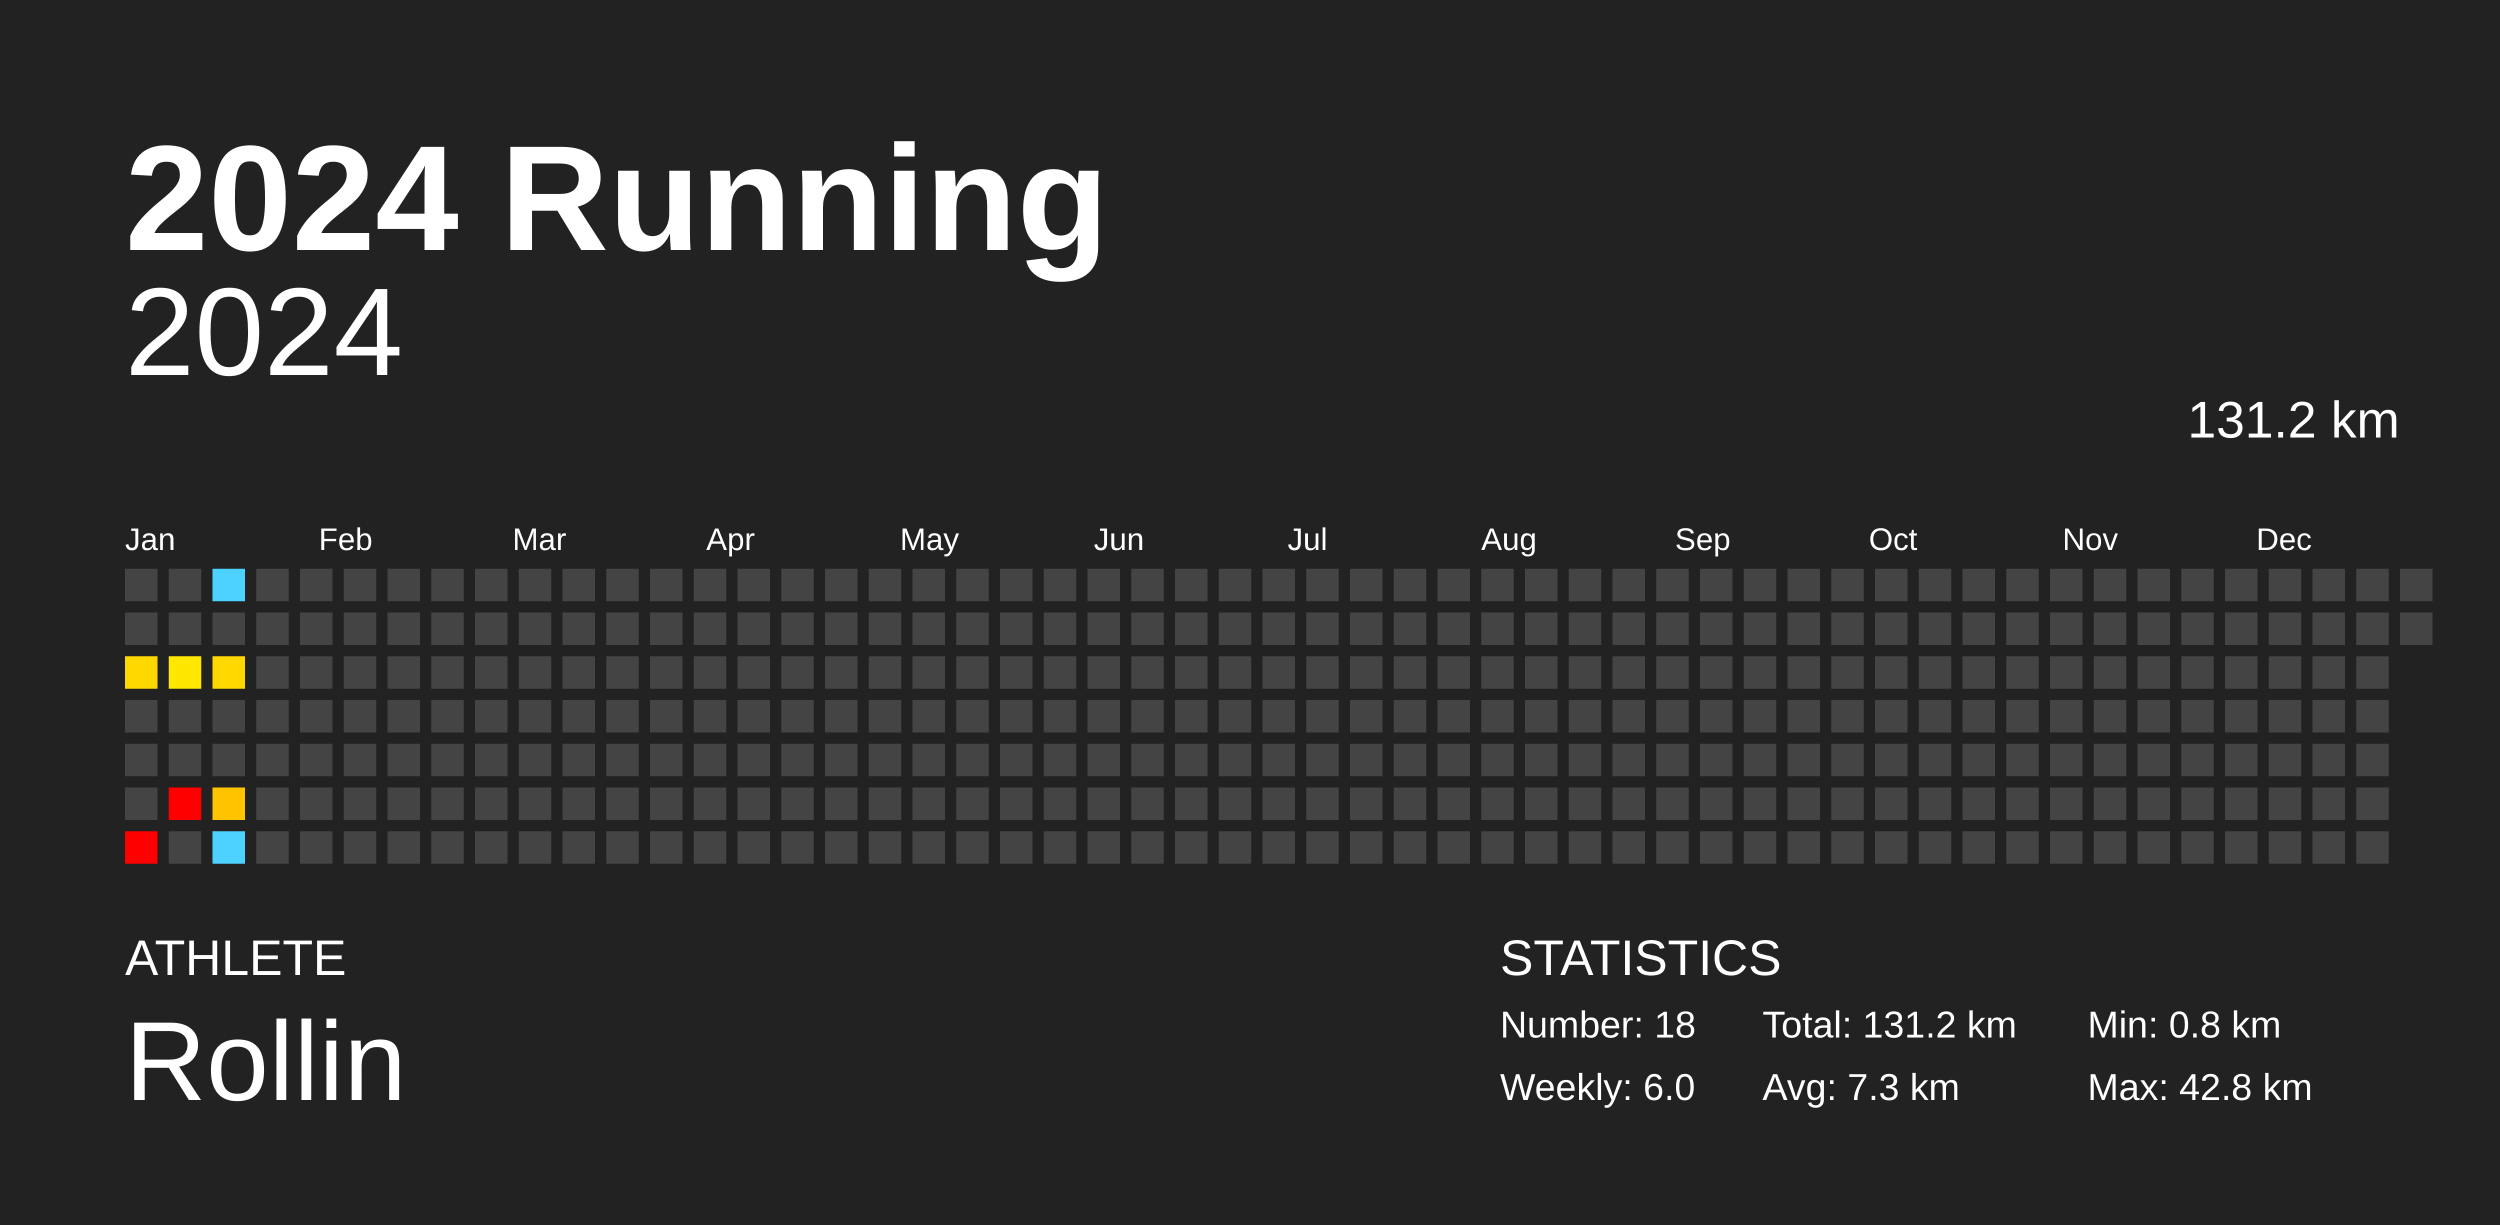
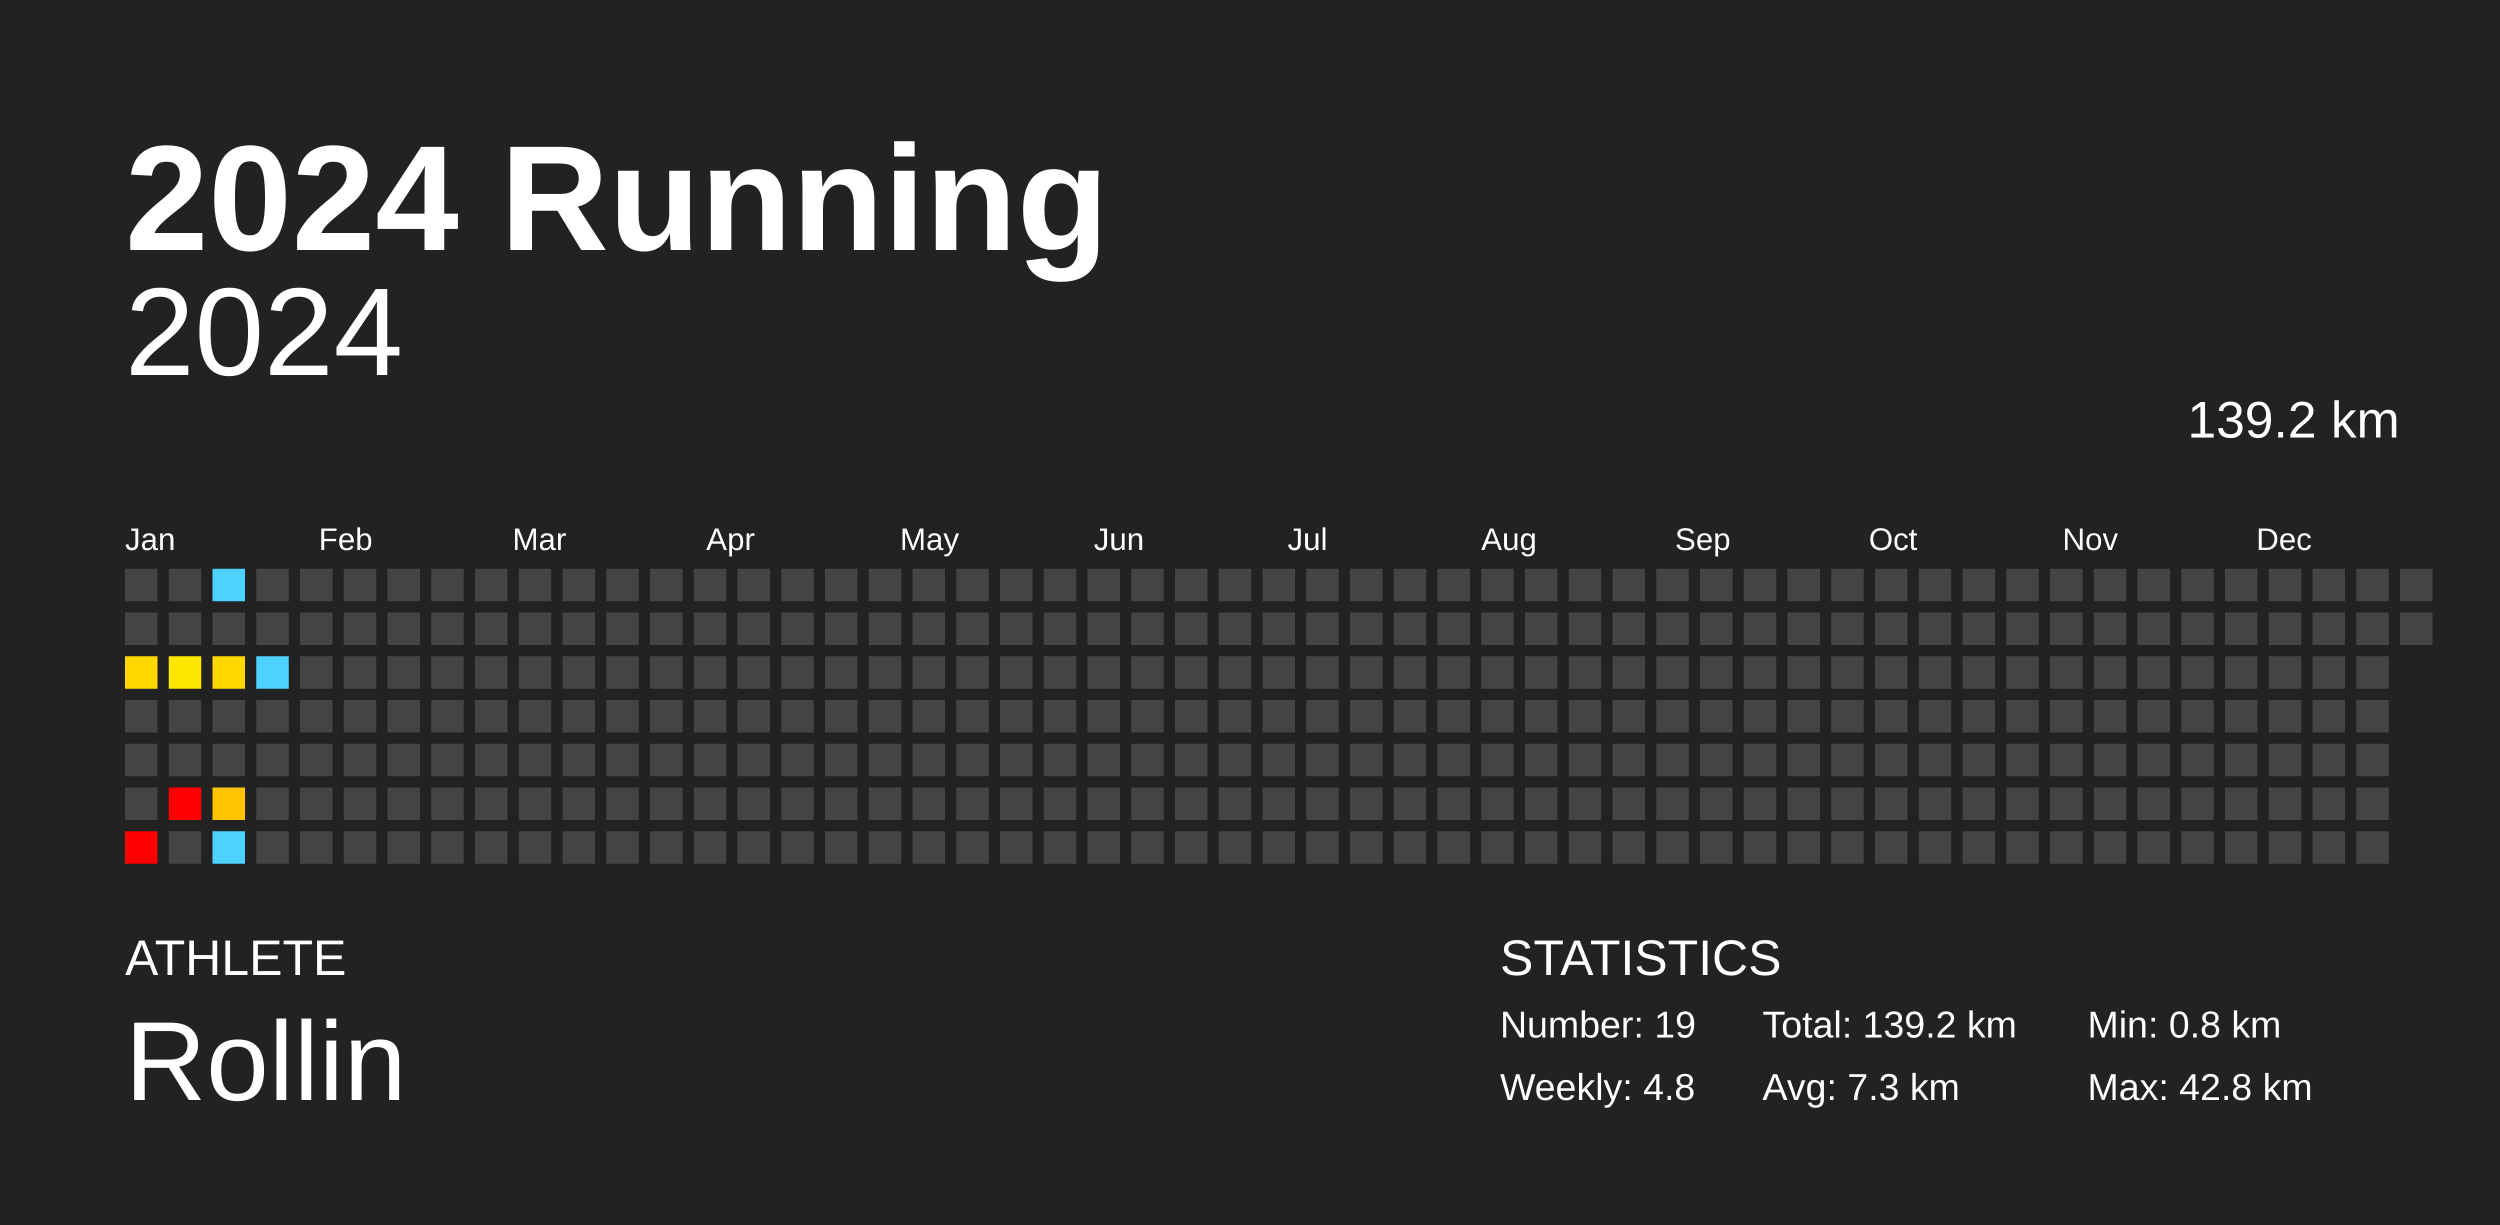
<svg xmlns="http://www.w3.org/2000/svg" baseProfile="full" height="98mm" version="1.1" viewBox="0,0,200,98" width="200mm">
  <defs />
  <rect fill="#222222" height="98" width="200" x="0" y="0" />
  <text fill="#FFFFFF" style="font-size:12px; font-family:Arial; font-weight:bold;" x="10" y="20">2024 Running</text>
  <text fill="#FFFFFF" style="font-size:4px; font-family:Arial" x="10" y="78">ATHLETE</text>
  <text fill="#FFFFFF" style="font-size:9px; font-family:Arial" x="10" y="88">Rollin</text>
  <text fill="#FFFFFF" style="font-size:4px; font-family:Arial" x="120" y="78">STATISTICS</text>
-   <text fill="#FFFFFF" style="font-size:3px; font-family:Arial" x="120" y="83">Number: 18</text>
-   <text fill="#FFFFFF" style="font-size:3px; font-family:Arial" x="120" y="88">Weekly: 6.0</text>
-   <text fill="#FFFFFF" style="font-size:3px; font-family:Arial" x="141" y="83">Total: 131.2 km</text>
+   <text fill="#FFFFFF" style="font-size:3px; font-family:Arial" x="120" y="83">Number: 19</text>
+   <text fill="#FFFFFF" style="font-size:3px; font-family:Arial" x="120" y="88">Weekly: 4.8</text>
+   <text fill="#FFFFFF" style="font-size:3px; font-family:Arial" x="141" y="83">Total: 139.2 km</text>
  <text fill="#FFFFFF" style="font-size:3px; font-family:Arial" x="141" y="88">Avg: 7.3 km</text>
  <text fill="#FFFFFF" style="font-size:3px; font-family:Arial" x="167" y="83">Min: 0.8 km</text>
  <text fill="#FFFFFF" style="font-size:3px; font-family:Arial" x="167" y="88">Max: 42.8 km</text>
  <text alignment-baseline="hanging" fill="#FFFFFF" style="font-size:10.0px; font-family:Arial;" x="10" y="30">2024</text>
-   <text alignment-baseline="hanging" fill="#FFFFFF" style="font-size:4.125px; font-family:Arial;" x="175" y="35">131.2 km</text>
+   <text alignment-baseline="hanging" fill="#FFFFFF" style="font-size:4.125px; font-family:Arial;" x="175" y="35">139.2 km</text>
  <text fill="#FFFFFF" style="font-size:2.5px; font-family:Arial" x="10.0" y="44">Jan</text>
  <text fill="#FFFFFF" style="font-size:2.5px; font-family:Arial" x="25.5" y="44">Feb</text>
  <text fill="#FFFFFF" style="font-size:2.5px; font-family:Arial" x="41.0" y="44">Mar</text>
  <text fill="#FFFFFF" style="font-size:2.5px; font-family:Arial" x="56.5" y="44">Apr</text>
  <text fill="#FFFFFF" style="font-size:2.5px; font-family:Arial" x="72.0" y="44">May</text>
  <text fill="#FFFFFF" style="font-size:2.5px; font-family:Arial" x="87.5" y="44">Jun</text>
  <text fill="#FFFFFF" style="font-size:2.5px; font-family:Arial" x="103.0" y="44">Jul</text>
  <text fill="#FFFFFF" style="font-size:2.5px; font-family:Arial" x="118.5" y="44">Aug</text>
  <text fill="#FFFFFF" style="font-size:2.5px; font-family:Arial" x="134.0" y="44">Sep</text>
  <text fill="#FFFFFF" style="font-size:2.5px; font-family:Arial" x="149.5" y="44">Oct</text>
  <text fill="#FFFFFF" style="font-size:2.5px; font-family:Arial" x="165.0" y="44">Nov</text>
  <text fill="#FFFFFF" style="font-size:2.5px; font-family:Arial" x="180.5" y="44">Dec</text>
  <rect fill="#444444" height="2.6" width="2.6" x="10.0" y="45.5" />
  <rect fill="#444444" height="2.6" width="2.6" x="10.0" y="49.0" />
  <rect fill="#ffd800" height="2.6" width="2.6" x="10.0" y="52.5" />
  <rect fill="#444444" height="2.6" width="2.6" x="10.0" y="56.0" />
  <rect fill="#444444" height="2.6" width="2.6" x="10.0" y="59.5" />
  <rect fill="#444444" height="2.6" width="2.6" x="10.0" y="63.0" />
  <rect fill="red" height="2.6" width="2.6" x="10.0" y="66.5" />
  <rect fill="#444444" height="2.6" width="2.6" x="13.5" y="45.5" />
  <rect fill="#444444" height="2.6" width="2.6" x="13.5" y="49.0" />
  <rect fill="#ffe700" height="2.6" width="2.6" x="13.5" y="52.5" />
  <rect fill="#444444" height="2.6" width="2.6" x="13.5" y="56.0" />
  <rect fill="#444444" height="2.6" width="2.6" x="13.5" y="59.5" />
  <rect fill="red" height="2.6" width="2.6" x="13.5" y="63.0" />
  <rect fill="#444444" height="2.6" width="2.6" x="13.5" y="66.5" />
  <rect fill="#4dd2ff" height="2.6" width="2.6" x="17.0" y="45.5" />
  <rect fill="#444444" height="2.6" width="2.6" x="17.0" y="49.0" />
  <rect fill="#ffd800" height="2.6" width="2.6" x="17.0" y="52.5" />
  <rect fill="#444444" height="2.6" width="2.6" x="17.0" y="56.0" />
  <rect fill="#444444" height="2.6" width="2.6" x="17.0" y="59.5" />
  <rect fill="#ffc300" height="2.6" width="2.6" x="17.0" y="63.0" />
  <rect fill="#4dd2ff" height="2.6" width="2.6" x="17.0" y="66.5" />
  <rect fill="#444444" height="2.6" width="2.6" x="20.5" y="45.5" />
  <rect fill="#444444" height="2.6" width="2.6" x="20.5" y="49.0" />
-   <rect fill="#444444" height="2.6" width="2.6" x="20.5" y="52.5" />
+   <rect fill="#4dd2ff" height="2.6" width="2.6" x="20.5" y="52.5" />
  <rect fill="#444444" height="2.6" width="2.6" x="20.5" y="56.0" />
  <rect fill="#444444" height="2.6" width="2.6" x="20.5" y="59.5" />
  <rect fill="#444444" height="2.6" width="2.6" x="20.5" y="63.0" />
  <rect fill="#444444" height="2.6" width="2.6" x="20.5" y="66.5" />
  <rect fill="#444444" height="2.6" width="2.6" x="24.0" y="45.5" />
  <rect fill="#444444" height="2.6" width="2.6" x="24.0" y="49.0" />
  <rect fill="#444444" height="2.6" width="2.6" x="24.0" y="52.5" />
  <rect fill="#444444" height="2.6" width="2.6" x="24.0" y="56.0" />
  <rect fill="#444444" height="2.6" width="2.6" x="24.0" y="59.5" />
  <rect fill="#444444" height="2.6" width="2.6" x="24.0" y="63.0" />
  <rect fill="#444444" height="2.6" width="2.6" x="24.0" y="66.5" />
  <rect fill="#444444" height="2.6" width="2.6" x="27.5" y="45.5" />
  <rect fill="#444444" height="2.6" width="2.6" x="27.5" y="49.0" />
  <rect fill="#444444" height="2.6" width="2.6" x="27.5" y="52.5" />
  <rect fill="#444444" height="2.6" width="2.6" x="27.5" y="56.0" />
  <rect fill="#444444" height="2.6" width="2.6" x="27.5" y="59.5" />
  <rect fill="#444444" height="2.6" width="2.6" x="27.5" y="63.0" />
  <rect fill="#444444" height="2.6" width="2.6" x="27.5" y="66.5" />
  <rect fill="#444444" height="2.6" width="2.6" x="31.0" y="45.5" />
  <rect fill="#444444" height="2.6" width="2.6" x="31.0" y="49.0" />
  <rect fill="#444444" height="2.6" width="2.6" x="31.0" y="52.5" />
  <rect fill="#444444" height="2.6" width="2.6" x="31.0" y="56.0" />
  <rect fill="#444444" height="2.6" width="2.6" x="31.0" y="59.5" />
  <rect fill="#444444" height="2.6" width="2.6" x="31.0" y="63.0" />
  <rect fill="#444444" height="2.6" width="2.6" x="31.0" y="66.5" />
  <rect fill="#444444" height="2.6" width="2.6" x="34.5" y="45.5" />
  <rect fill="#444444" height="2.6" width="2.6" x="34.5" y="49.0" />
  <rect fill="#444444" height="2.6" width="2.6" x="34.5" y="52.5" />
  <rect fill="#444444" height="2.6" width="2.6" x="34.5" y="56.0" />
  <rect fill="#444444" height="2.6" width="2.6" x="34.5" y="59.5" />
  <rect fill="#444444" height="2.6" width="2.6" x="34.5" y="63.0" />
  <rect fill="#444444" height="2.6" width="2.6" x="34.5" y="66.5" />
  <rect fill="#444444" height="2.6" width="2.6" x="38.0" y="45.5" />
  <rect fill="#444444" height="2.6" width="2.6" x="38.0" y="49.0" />
  <rect fill="#444444" height="2.6" width="2.6" x="38.0" y="52.5" />
  <rect fill="#444444" height="2.6" width="2.6" x="38.0" y="56.0" />
  <rect fill="#444444" height="2.6" width="2.6" x="38.0" y="59.5" />
  <rect fill="#444444" height="2.6" width="2.6" x="38.0" y="63.0" />
  <rect fill="#444444" height="2.6" width="2.6" x="38.0" y="66.5" />
  <rect fill="#444444" height="2.6" width="2.6" x="41.5" y="45.5" />
  <rect fill="#444444" height="2.6" width="2.6" x="41.5" y="49.0" />
  <rect fill="#444444" height="2.6" width="2.6" x="41.5" y="52.5" />
  <rect fill="#444444" height="2.6" width="2.6" x="41.5" y="56.0" />
  <rect fill="#444444" height="2.6" width="2.6" x="41.5" y="59.5" />
  <rect fill="#444444" height="2.6" width="2.6" x="41.5" y="63.0" />
  <rect fill="#444444" height="2.6" width="2.6" x="41.5" y="66.5" />
  <rect fill="#444444" height="2.6" width="2.6" x="45.0" y="45.5" />
  <rect fill="#444444" height="2.6" width="2.6" x="45.0" y="49.0" />
  <rect fill="#444444" height="2.6" width="2.6" x="45.0" y="52.5" />
  <rect fill="#444444" height="2.6" width="2.6" x="45.0" y="56.0" />
  <rect fill="#444444" height="2.6" width="2.6" x="45.0" y="59.5" />
  <rect fill="#444444" height="2.6" width="2.6" x="45.0" y="63.0" />
  <rect fill="#444444" height="2.6" width="2.6" x="45.0" y="66.5" />
  <rect fill="#444444" height="2.6" width="2.6" x="48.5" y="45.5" />
  <rect fill="#444444" height="2.6" width="2.6" x="48.5" y="49.0" />
  <rect fill="#444444" height="2.6" width="2.6" x="48.5" y="52.5" />
  <rect fill="#444444" height="2.6" width="2.6" x="48.5" y="56.0" />
  <rect fill="#444444" height="2.6" width="2.6" x="48.5" y="59.5" />
  <rect fill="#444444" height="2.6" width="2.6" x="48.5" y="63.0" />
  <rect fill="#444444" height="2.6" width="2.6" x="48.5" y="66.5" />
  <rect fill="#444444" height="2.6" width="2.6" x="52.0" y="45.5" />
  <rect fill="#444444" height="2.6" width="2.6" x="52.0" y="49.0" />
  <rect fill="#444444" height="2.6" width="2.6" x="52.0" y="52.5" />
  <rect fill="#444444" height="2.6" width="2.6" x="52.0" y="56.0" />
  <rect fill="#444444" height="2.6" width="2.6" x="52.0" y="59.5" />
  <rect fill="#444444" height="2.6" width="2.6" x="52.0" y="63.0" />
  <rect fill="#444444" height="2.6" width="2.6" x="52.0" y="66.5" />
  <rect fill="#444444" height="2.6" width="2.6" x="55.5" y="45.5" />
  <rect fill="#444444" height="2.6" width="2.6" x="55.5" y="49.0" />
  <rect fill="#444444" height="2.6" width="2.6" x="55.5" y="52.5" />
  <rect fill="#444444" height="2.6" width="2.6" x="55.5" y="56.0" />
  <rect fill="#444444" height="2.6" width="2.6" x="55.5" y="59.5" />
  <rect fill="#444444" height="2.6" width="2.6" x="55.5" y="63.0" />
  <rect fill="#444444" height="2.6" width="2.6" x="55.5" y="66.5" />
  <rect fill="#444444" height="2.6" width="2.6" x="59.0" y="45.5" />
  <rect fill="#444444" height="2.6" width="2.6" x="59.0" y="49.0" />
  <rect fill="#444444" height="2.6" width="2.6" x="59.0" y="52.5" />
  <rect fill="#444444" height="2.6" width="2.6" x="59.0" y="56.0" />
  <rect fill="#444444" height="2.6" width="2.6" x="59.0" y="59.5" />
  <rect fill="#444444" height="2.6" width="2.6" x="59.0" y="63.0" />
  <rect fill="#444444" height="2.6" width="2.6" x="59.0" y="66.5" />
  <rect fill="#444444" height="2.6" width="2.6" x="62.5" y="45.5" />
  <rect fill="#444444" height="2.6" width="2.6" x="62.5" y="49.0" />
  <rect fill="#444444" height="2.6" width="2.6" x="62.5" y="52.5" />
  <rect fill="#444444" height="2.6" width="2.6" x="62.5" y="56.0" />
  <rect fill="#444444" height="2.6" width="2.6" x="62.5" y="59.5" />
  <rect fill="#444444" height="2.6" width="2.6" x="62.5" y="63.0" />
  <rect fill="#444444" height="2.6" width="2.6" x="62.5" y="66.5" />
  <rect fill="#444444" height="2.6" width="2.6" x="66.0" y="45.5" />
  <rect fill="#444444" height="2.6" width="2.6" x="66.0" y="49.0" />
  <rect fill="#444444" height="2.6" width="2.6" x="66.0" y="52.5" />
  <rect fill="#444444" height="2.6" width="2.6" x="66.0" y="56.0" />
  <rect fill="#444444" height="2.6" width="2.6" x="66.0" y="59.5" />
  <rect fill="#444444" height="2.6" width="2.6" x="66.0" y="63.0" />
  <rect fill="#444444" height="2.6" width="2.6" x="66.0" y="66.5" />
  <rect fill="#444444" height="2.6" width="2.6" x="69.5" y="45.5" />
  <rect fill="#444444" height="2.6" width="2.6" x="69.5" y="49.0" />
  <rect fill="#444444" height="2.6" width="2.6" x="69.5" y="52.5" />
  <rect fill="#444444" height="2.6" width="2.6" x="69.5" y="56.0" />
  <rect fill="#444444" height="2.6" width="2.6" x="69.5" y="59.5" />
  <rect fill="#444444" height="2.6" width="2.6" x="69.5" y="63.0" />
  <rect fill="#444444" height="2.6" width="2.6" x="69.5" y="66.5" />
  <rect fill="#444444" height="2.6" width="2.6" x="73.0" y="45.5" />
  <rect fill="#444444" height="2.6" width="2.6" x="73.0" y="49.0" />
  <rect fill="#444444" height="2.6" width="2.6" x="73.0" y="52.5" />
  <rect fill="#444444" height="2.6" width="2.6" x="73.0" y="56.0" />
  <rect fill="#444444" height="2.6" width="2.6" x="73.0" y="59.5" />
  <rect fill="#444444" height="2.6" width="2.6" x="73.0" y="63.0" />
  <rect fill="#444444" height="2.6" width="2.6" x="73.0" y="66.5" />
  <rect fill="#444444" height="2.6" width="2.6" x="76.5" y="45.5" />
  <rect fill="#444444" height="2.6" width="2.6" x="76.5" y="49.0" />
  <rect fill="#444444" height="2.6" width="2.6" x="76.5" y="52.5" />
  <rect fill="#444444" height="2.6" width="2.6" x="76.5" y="56.0" />
  <rect fill="#444444" height="2.6" width="2.6" x="76.5" y="59.5" />
  <rect fill="#444444" height="2.6" width="2.6" x="76.5" y="63.0" />
  <rect fill="#444444" height="2.6" width="2.6" x="76.5" y="66.5" />
  <rect fill="#444444" height="2.6" width="2.6" x="80.0" y="45.5" />
  <rect fill="#444444" height="2.6" width="2.6" x="80.0" y="49.0" />
  <rect fill="#444444" height="2.6" width="2.6" x="80.0" y="52.5" />
  <rect fill="#444444" height="2.6" width="2.6" x="80.0" y="56.0" />
  <rect fill="#444444" height="2.6" width="2.6" x="80.0" y="59.5" />
  <rect fill="#444444" height="2.6" width="2.6" x="80.0" y="63.0" />
  <rect fill="#444444" height="2.6" width="2.6" x="80.0" y="66.5" />
  <rect fill="#444444" height="2.6" width="2.6" x="83.5" y="45.5" />
  <rect fill="#444444" height="2.6" width="2.6" x="83.5" y="49.0" />
  <rect fill="#444444" height="2.6" width="2.6" x="83.5" y="52.5" />
  <rect fill="#444444" height="2.6" width="2.6" x="83.5" y="56.0" />
  <rect fill="#444444" height="2.6" width="2.6" x="83.5" y="59.5" />
  <rect fill="#444444" height="2.6" width="2.6" x="83.5" y="63.0" />
  <rect fill="#444444" height="2.6" width="2.6" x="83.5" y="66.5" />
  <rect fill="#444444" height="2.6" width="2.6" x="87.0" y="45.5" />
  <rect fill="#444444" height="2.6" width="2.6" x="87.0" y="49.0" />
  <rect fill="#444444" height="2.6" width="2.6" x="87.0" y="52.5" />
  <rect fill="#444444" height="2.6" width="2.6" x="87.0" y="56.0" />
  <rect fill="#444444" height="2.6" width="2.6" x="87.0" y="59.5" />
  <rect fill="#444444" height="2.6" width="2.6" x="87.0" y="63.0" />
  <rect fill="#444444" height="2.6" width="2.6" x="87.0" y="66.5" />
  <rect fill="#444444" height="2.6" width="2.6" x="90.5" y="45.5" />
  <rect fill="#444444" height="2.6" width="2.6" x="90.5" y="49.0" />
  <rect fill="#444444" height="2.6" width="2.6" x="90.5" y="52.5" />
  <rect fill="#444444" height="2.6" width="2.6" x="90.5" y="56.0" />
  <rect fill="#444444" height="2.6" width="2.6" x="90.5" y="59.5" />
  <rect fill="#444444" height="2.6" width="2.6" x="90.5" y="63.0" />
  <rect fill="#444444" height="2.6" width="2.6" x="90.5" y="66.5" />
  <rect fill="#444444" height="2.6" width="2.6" x="94.0" y="45.5" />
  <rect fill="#444444" height="2.6" width="2.6" x="94.0" y="49.0" />
  <rect fill="#444444" height="2.6" width="2.6" x="94.0" y="52.5" />
  <rect fill="#444444" height="2.6" width="2.6" x="94.0" y="56.0" />
  <rect fill="#444444" height="2.6" width="2.6" x="94.0" y="59.5" />
  <rect fill="#444444" height="2.6" width="2.6" x="94.0" y="63.0" />
  <rect fill="#444444" height="2.6" width="2.6" x="94.0" y="66.5" />
  <rect fill="#444444" height="2.6" width="2.6" x="97.5" y="45.5" />
  <rect fill="#444444" height="2.6" width="2.6" x="97.5" y="49.0" />
  <rect fill="#444444" height="2.6" width="2.6" x="97.5" y="52.5" />
  <rect fill="#444444" height="2.6" width="2.6" x="97.5" y="56.0" />
  <rect fill="#444444" height="2.6" width="2.6" x="97.5" y="59.5" />
  <rect fill="#444444" height="2.6" width="2.6" x="97.5" y="63.0" />
  <rect fill="#444444" height="2.6" width="2.6" x="97.5" y="66.5" />
  <rect fill="#444444" height="2.6" width="2.6" x="101.0" y="45.5" />
  <rect fill="#444444" height="2.6" width="2.6" x="101.0" y="49.0" />
  <rect fill="#444444" height="2.6" width="2.6" x="101.0" y="52.5" />
  <rect fill="#444444" height="2.6" width="2.6" x="101.0" y="56.0" />
  <rect fill="#444444" height="2.6" width="2.6" x="101.0" y="59.5" />
  <rect fill="#444444" height="2.6" width="2.6" x="101.0" y="63.0" />
  <rect fill="#444444" height="2.6" width="2.6" x="101.0" y="66.5" />
  <rect fill="#444444" height="2.6" width="2.6" x="104.5" y="45.5" />
  <rect fill="#444444" height="2.6" width="2.6" x="104.5" y="49.0" />
  <rect fill="#444444" height="2.6" width="2.6" x="104.5" y="52.5" />
  <rect fill="#444444" height="2.6" width="2.6" x="104.5" y="56.0" />
  <rect fill="#444444" height="2.6" width="2.6" x="104.5" y="59.5" />
  <rect fill="#444444" height="2.6" width="2.6" x="104.5" y="63.0" />
  <rect fill="#444444" height="2.6" width="2.6" x="104.5" y="66.5" />
  <rect fill="#444444" height="2.6" width="2.6" x="108.0" y="45.5" />
  <rect fill="#444444" height="2.6" width="2.6" x="108.0" y="49.0" />
  <rect fill="#444444" height="2.6" width="2.6" x="108.0" y="52.5" />
  <rect fill="#444444" height="2.6" width="2.6" x="108.0" y="56.0" />
  <rect fill="#444444" height="2.6" width="2.6" x="108.0" y="59.5" />
  <rect fill="#444444" height="2.6" width="2.6" x="108.0" y="63.0" />
  <rect fill="#444444" height="2.6" width="2.6" x="108.0" y="66.5" />
  <rect fill="#444444" height="2.6" width="2.6" x="111.5" y="45.5" />
  <rect fill="#444444" height="2.6" width="2.6" x="111.5" y="49.0" />
  <rect fill="#444444" height="2.6" width="2.6" x="111.5" y="52.5" />
  <rect fill="#444444" height="2.6" width="2.6" x="111.5" y="56.0" />
  <rect fill="#444444" height="2.6" width="2.6" x="111.5" y="59.5" />
  <rect fill="#444444" height="2.6" width="2.6" x="111.5" y="63.0" />
  <rect fill="#444444" height="2.6" width="2.6" x="111.5" y="66.5" />
  <rect fill="#444444" height="2.6" width="2.6" x="115.0" y="45.5" />
  <rect fill="#444444" height="2.6" width="2.6" x="115.0" y="49.0" />
  <rect fill="#444444" height="2.6" width="2.6" x="115.0" y="52.5" />
  <rect fill="#444444" height="2.6" width="2.6" x="115.0" y="56.0" />
  <rect fill="#444444" height="2.6" width="2.6" x="115.0" y="59.5" />
  <rect fill="#444444" height="2.6" width="2.6" x="115.0" y="63.0" />
  <rect fill="#444444" height="2.6" width="2.6" x="115.0" y="66.5" />
  <rect fill="#444444" height="2.6" width="2.6" x="118.5" y="45.5" />
  <rect fill="#444444" height="2.6" width="2.6" x="118.5" y="49.0" />
  <rect fill="#444444" height="2.6" width="2.6" x="118.5" y="52.5" />
  <rect fill="#444444" height="2.6" width="2.6" x="118.5" y="56.0" />
  <rect fill="#444444" height="2.6" width="2.6" x="118.5" y="59.5" />
  <rect fill="#444444" height="2.6" width="2.6" x="118.5" y="63.0" />
  <rect fill="#444444" height="2.6" width="2.6" x="118.5" y="66.5" />
  <rect fill="#444444" height="2.6" width="2.6" x="122.0" y="45.5" />
  <rect fill="#444444" height="2.6" width="2.6" x="122.0" y="49.0" />
  <rect fill="#444444" height="2.6" width="2.6" x="122.0" y="52.5" />
  <rect fill="#444444" height="2.6" width="2.6" x="122.0" y="56.0" />
  <rect fill="#444444" height="2.6" width="2.6" x="122.0" y="59.5" />
  <rect fill="#444444" height="2.6" width="2.6" x="122.0" y="63.0" />
  <rect fill="#444444" height="2.6" width="2.6" x="122.0" y="66.5" />
  <rect fill="#444444" height="2.6" width="2.6" x="125.5" y="45.5" />
  <rect fill="#444444" height="2.6" width="2.6" x="125.5" y="49.0" />
  <rect fill="#444444" height="2.6" width="2.6" x="125.5" y="52.5" />
  <rect fill="#444444" height="2.6" width="2.6" x="125.5" y="56.0" />
  <rect fill="#444444" height="2.6" width="2.6" x="125.5" y="59.5" />
  <rect fill="#444444" height="2.6" width="2.6" x="125.5" y="63.0" />
  <rect fill="#444444" height="2.6" width="2.6" x="125.5" y="66.5" />
  <rect fill="#444444" height="2.6" width="2.6" x="129.0" y="45.5" />
  <rect fill="#444444" height="2.6" width="2.6" x="129.0" y="49.0" />
  <rect fill="#444444" height="2.6" width="2.6" x="129.0" y="52.5" />
  <rect fill="#444444" height="2.6" width="2.6" x="129.0" y="56.0" />
  <rect fill="#444444" height="2.6" width="2.6" x="129.0" y="59.5" />
  <rect fill="#444444" height="2.6" width="2.6" x="129.0" y="63.0" />
  <rect fill="#444444" height="2.6" width="2.6" x="129.0" y="66.5" />
  <rect fill="#444444" height="2.6" width="2.6" x="132.5" y="45.5" />
  <rect fill="#444444" height="2.6" width="2.6" x="132.5" y="49.0" />
  <rect fill="#444444" height="2.6" width="2.6" x="132.5" y="52.5" />
  <rect fill="#444444" height="2.6" width="2.6" x="132.5" y="56.0" />
  <rect fill="#444444" height="2.6" width="2.6" x="132.5" y="59.5" />
  <rect fill="#444444" height="2.6" width="2.6" x="132.5" y="63.0" />
  <rect fill="#444444" height="2.6" width="2.6" x="132.5" y="66.5" />
  <rect fill="#444444" height="2.6" width="2.6" x="136.0" y="45.5" />
  <rect fill="#444444" height="2.6" width="2.6" x="136.0" y="49.0" />
  <rect fill="#444444" height="2.6" width="2.6" x="136.0" y="52.5" />
  <rect fill="#444444" height="2.6" width="2.6" x="136.0" y="56.0" />
  <rect fill="#444444" height="2.6" width="2.6" x="136.0" y="59.5" />
  <rect fill="#444444" height="2.6" width="2.6" x="136.0" y="63.0" />
  <rect fill="#444444" height="2.6" width="2.6" x="136.0" y="66.5" />
  <rect fill="#444444" height="2.6" width="2.6" x="139.5" y="45.5" />
  <rect fill="#444444" height="2.6" width="2.6" x="139.5" y="49.0" />
  <rect fill="#444444" height="2.6" width="2.6" x="139.5" y="52.5" />
  <rect fill="#444444" height="2.6" width="2.6" x="139.5" y="56.0" />
  <rect fill="#444444" height="2.6" width="2.6" x="139.5" y="59.5" />
  <rect fill="#444444" height="2.6" width="2.6" x="139.5" y="63.0" />
  <rect fill="#444444" height="2.6" width="2.6" x="139.5" y="66.5" />
  <rect fill="#444444" height="2.6" width="2.6" x="143.0" y="45.5" />
  <rect fill="#444444" height="2.6" width="2.6" x="143.0" y="49.0" />
  <rect fill="#444444" height="2.6" width="2.6" x="143.0" y="52.5" />
  <rect fill="#444444" height="2.6" width="2.6" x="143.0" y="56.0" />
  <rect fill="#444444" height="2.6" width="2.6" x="143.0" y="59.5" />
  <rect fill="#444444" height="2.6" width="2.6" x="143.0" y="63.0" />
  <rect fill="#444444" height="2.6" width="2.6" x="143.0" y="66.5" />
  <rect fill="#444444" height="2.6" width="2.6" x="146.5" y="45.5" />
  <rect fill="#444444" height="2.6" width="2.6" x="146.5" y="49.0" />
  <rect fill="#444444" height="2.6" width="2.6" x="146.5" y="52.5" />
  <rect fill="#444444" height="2.6" width="2.6" x="146.5" y="56.0" />
  <rect fill="#444444" height="2.6" width="2.6" x="146.5" y="59.5" />
  <rect fill="#444444" height="2.6" width="2.6" x="146.5" y="63.0" />
  <rect fill="#444444" height="2.6" width="2.6" x="146.5" y="66.5" />
  <rect fill="#444444" height="2.6" width="2.6" x="150.0" y="45.5" />
  <rect fill="#444444" height="2.6" width="2.6" x="150.0" y="49.0" />
  <rect fill="#444444" height="2.6" width="2.6" x="150.0" y="52.5" />
  <rect fill="#444444" height="2.6" width="2.6" x="150.0" y="56.0" />
  <rect fill="#444444" height="2.6" width="2.6" x="150.0" y="59.5" />
  <rect fill="#444444" height="2.6" width="2.6" x="150.0" y="63.0" />
  <rect fill="#444444" height="2.6" width="2.6" x="150.0" y="66.5" />
  <rect fill="#444444" height="2.6" width="2.6" x="153.5" y="45.5" />
  <rect fill="#444444" height="2.6" width="2.6" x="153.5" y="49.0" />
  <rect fill="#444444" height="2.6" width="2.6" x="153.5" y="52.5" />
  <rect fill="#444444" height="2.6" width="2.6" x="153.5" y="56.0" />
  <rect fill="#444444" height="2.6" width="2.6" x="153.5" y="59.5" />
  <rect fill="#444444" height="2.6" width="2.6" x="153.5" y="63.0" />
  <rect fill="#444444" height="2.6" width="2.6" x="153.5" y="66.5" />
  <rect fill="#444444" height="2.6" width="2.6" x="157.0" y="45.5" />
  <rect fill="#444444" height="2.6" width="2.6" x="157.0" y="49.0" />
  <rect fill="#444444" height="2.6" width="2.6" x="157.0" y="52.5" />
  <rect fill="#444444" height="2.6" width="2.6" x="157.0" y="56.0" />
  <rect fill="#444444" height="2.6" width="2.6" x="157.0" y="59.5" />
  <rect fill="#444444" height="2.6" width="2.6" x="157.0" y="63.0" />
  <rect fill="#444444" height="2.6" width="2.6" x="157.0" y="66.5" />
  <rect fill="#444444" height="2.6" width="2.6" x="160.5" y="45.5" />
  <rect fill="#444444" height="2.6" width="2.6" x="160.5" y="49.0" />
  <rect fill="#444444" height="2.6" width="2.6" x="160.5" y="52.5" />
  <rect fill="#444444" height="2.6" width="2.6" x="160.5" y="56.0" />
  <rect fill="#444444" height="2.6" width="2.6" x="160.5" y="59.5" />
  <rect fill="#444444" height="2.6" width="2.6" x="160.5" y="63.0" />
  <rect fill="#444444" height="2.6" width="2.6" x="160.5" y="66.5" />
  <rect fill="#444444" height="2.6" width="2.6" x="164.0" y="45.5" />
  <rect fill="#444444" height="2.6" width="2.6" x="164.0" y="49.0" />
  <rect fill="#444444" height="2.6" width="2.6" x="164.0" y="52.5" />
  <rect fill="#444444" height="2.6" width="2.6" x="164.0" y="56.0" />
  <rect fill="#444444" height="2.6" width="2.6" x="164.0" y="59.5" />
  <rect fill="#444444" height="2.6" width="2.6" x="164.0" y="63.0" />
  <rect fill="#444444" height="2.6" width="2.6" x="164.0" y="66.5" />
  <rect fill="#444444" height="2.6" width="2.6" x="167.5" y="45.5" />
  <rect fill="#444444" height="2.6" width="2.6" x="167.5" y="49.0" />
  <rect fill="#444444" height="2.6" width="2.6" x="167.5" y="52.5" />
  <rect fill="#444444" height="2.6" width="2.6" x="167.5" y="56.0" />
  <rect fill="#444444" height="2.6" width="2.6" x="167.5" y="59.5" />
  <rect fill="#444444" height="2.6" width="2.6" x="167.5" y="63.0" />
  <rect fill="#444444" height="2.6" width="2.6" x="167.5" y="66.5" />
  <rect fill="#444444" height="2.6" width="2.6" x="171.0" y="45.5" />
  <rect fill="#444444" height="2.6" width="2.6" x="171.0" y="49.0" />
  <rect fill="#444444" height="2.6" width="2.6" x="171.0" y="52.5" />
  <rect fill="#444444" height="2.6" width="2.6" x="171.0" y="56.0" />
  <rect fill="#444444" height="2.6" width="2.6" x="171.0" y="59.5" />
  <rect fill="#444444" height="2.6" width="2.6" x="171.0" y="63.0" />
  <rect fill="#444444" height="2.6" width="2.6" x="171.0" y="66.5" />
  <rect fill="#444444" height="2.6" width="2.6" x="174.5" y="45.5" />
  <rect fill="#444444" height="2.6" width="2.6" x="174.5" y="49.0" />
  <rect fill="#444444" height="2.6" width="2.6" x="174.5" y="52.5" />
  <rect fill="#444444" height="2.6" width="2.6" x="174.5" y="56.0" />
  <rect fill="#444444" height="2.6" width="2.6" x="174.5" y="59.5" />
  <rect fill="#444444" height="2.6" width="2.6" x="174.5" y="63.0" />
  <rect fill="#444444" height="2.6" width="2.6" x="174.5" y="66.5" />
  <rect fill="#444444" height="2.6" width="2.6" x="178.0" y="45.5" />
  <rect fill="#444444" height="2.6" width="2.6" x="178.0" y="49.0" />
  <rect fill="#444444" height="2.6" width="2.6" x="178.0" y="52.5" />
  <rect fill="#444444" height="2.6" width="2.6" x="178.0" y="56.0" />
  <rect fill="#444444" height="2.6" width="2.6" x="178.0" y="59.5" />
  <rect fill="#444444" height="2.6" width="2.6" x="178.0" y="63.0" />
  <rect fill="#444444" height="2.6" width="2.6" x="178.0" y="66.5" />
  <rect fill="#444444" height="2.6" width="2.6" x="181.5" y="45.5" />
  <rect fill="#444444" height="2.6" width="2.6" x="181.5" y="49.0" />
  <rect fill="#444444" height="2.6" width="2.6" x="181.5" y="52.5" />
  <rect fill="#444444" height="2.6" width="2.6" x="181.5" y="56.0" />
  <rect fill="#444444" height="2.6" width="2.6" x="181.5" y="59.5" />
  <rect fill="#444444" height="2.6" width="2.6" x="181.5" y="63.0" />
  <rect fill="#444444" height="2.6" width="2.6" x="181.5" y="66.5" />
  <rect fill="#444444" height="2.6" width="2.6" x="185.0" y="45.5" />
  <rect fill="#444444" height="2.6" width="2.6" x="185.0" y="49.0" />
  <rect fill="#444444" height="2.6" width="2.6" x="185.0" y="52.5" />
  <rect fill="#444444" height="2.6" width="2.6" x="185.0" y="56.0" />
  <rect fill="#444444" height="2.6" width="2.6" x="185.0" y="59.5" />
  <rect fill="#444444" height="2.6" width="2.6" x="185.0" y="63.0" />
  <rect fill="#444444" height="2.6" width="2.6" x="185.0" y="66.5" />
  <rect fill="#444444" height="2.6" width="2.6" x="188.5" y="45.5" />
  <rect fill="#444444" height="2.6" width="2.6" x="188.5" y="49.0" />
  <rect fill="#444444" height="2.6" width="2.6" x="188.5" y="52.5" />
  <rect fill="#444444" height="2.6" width="2.6" x="188.5" y="56.0" />
  <rect fill="#444444" height="2.6" width="2.6" x="188.5" y="59.5" />
  <rect fill="#444444" height="2.6" width="2.6" x="188.5" y="63.0" />
  <rect fill="#444444" height="2.6" width="2.6" x="188.5" y="66.5" />
  <rect fill="#444444" height="2.6" width="2.6" x="192.0" y="45.5" />
  <rect fill="#444444" height="2.6" width="2.6" x="192.0" y="49.0" />
</svg>
